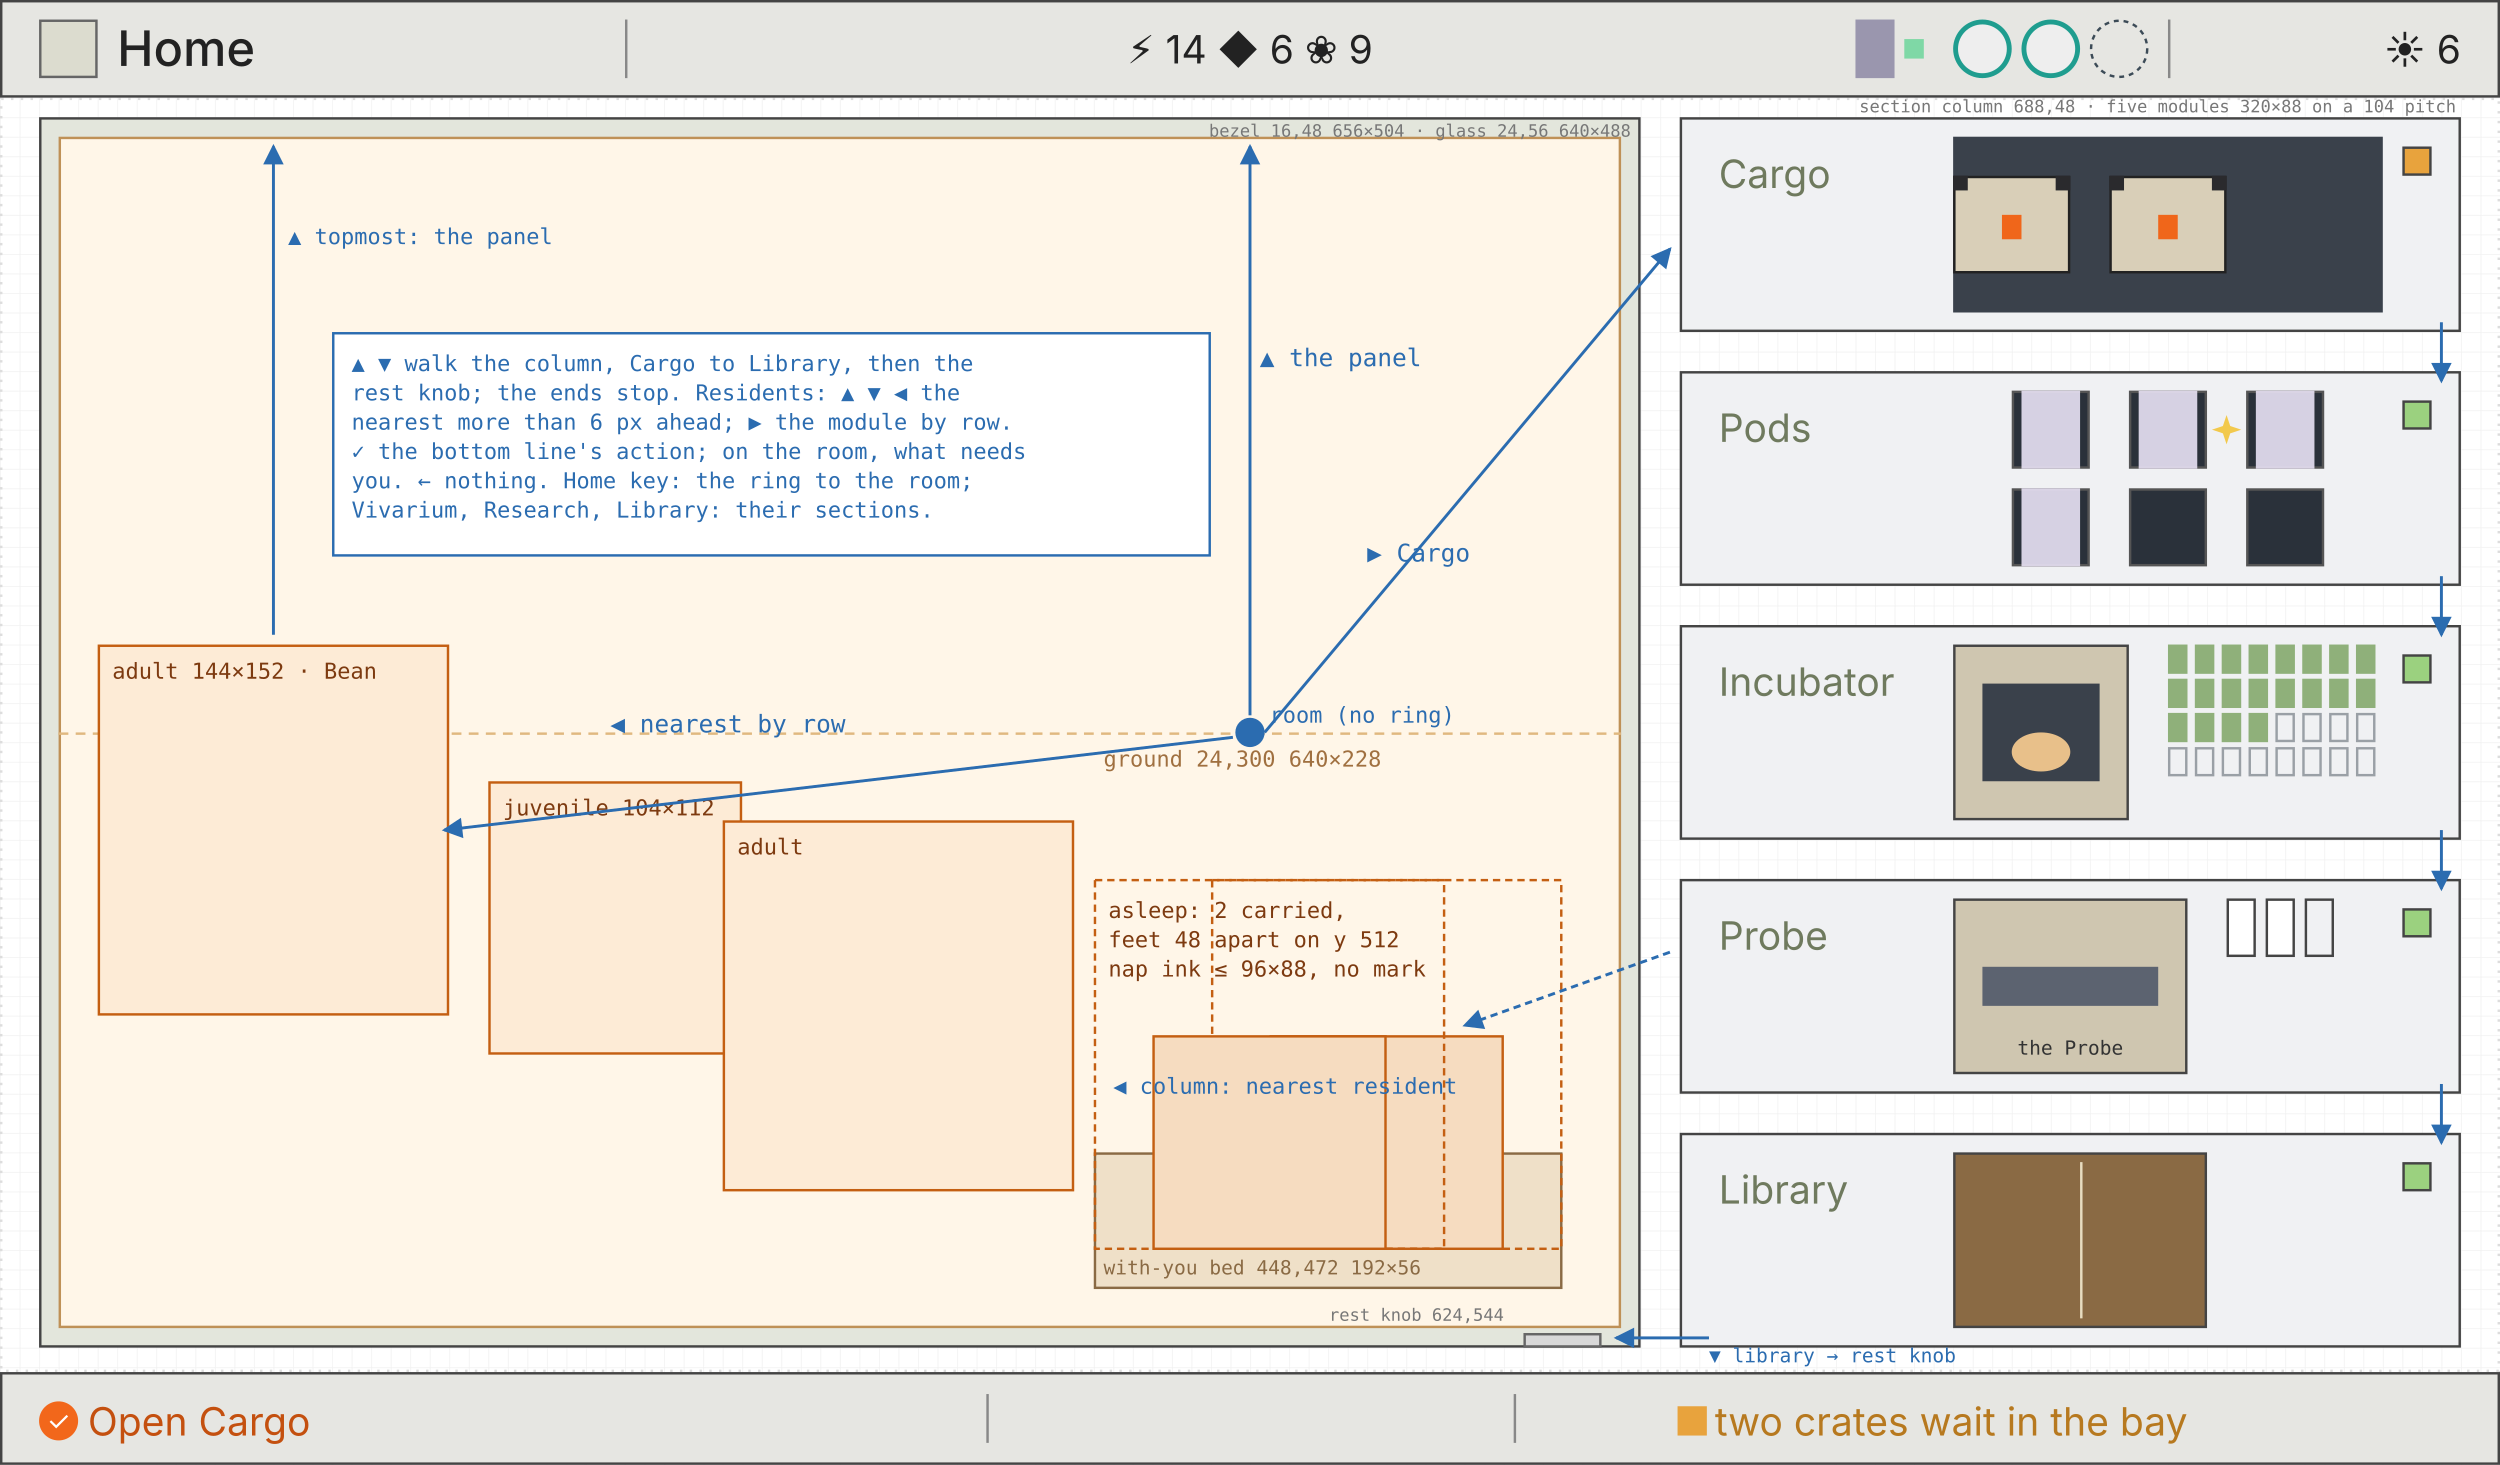
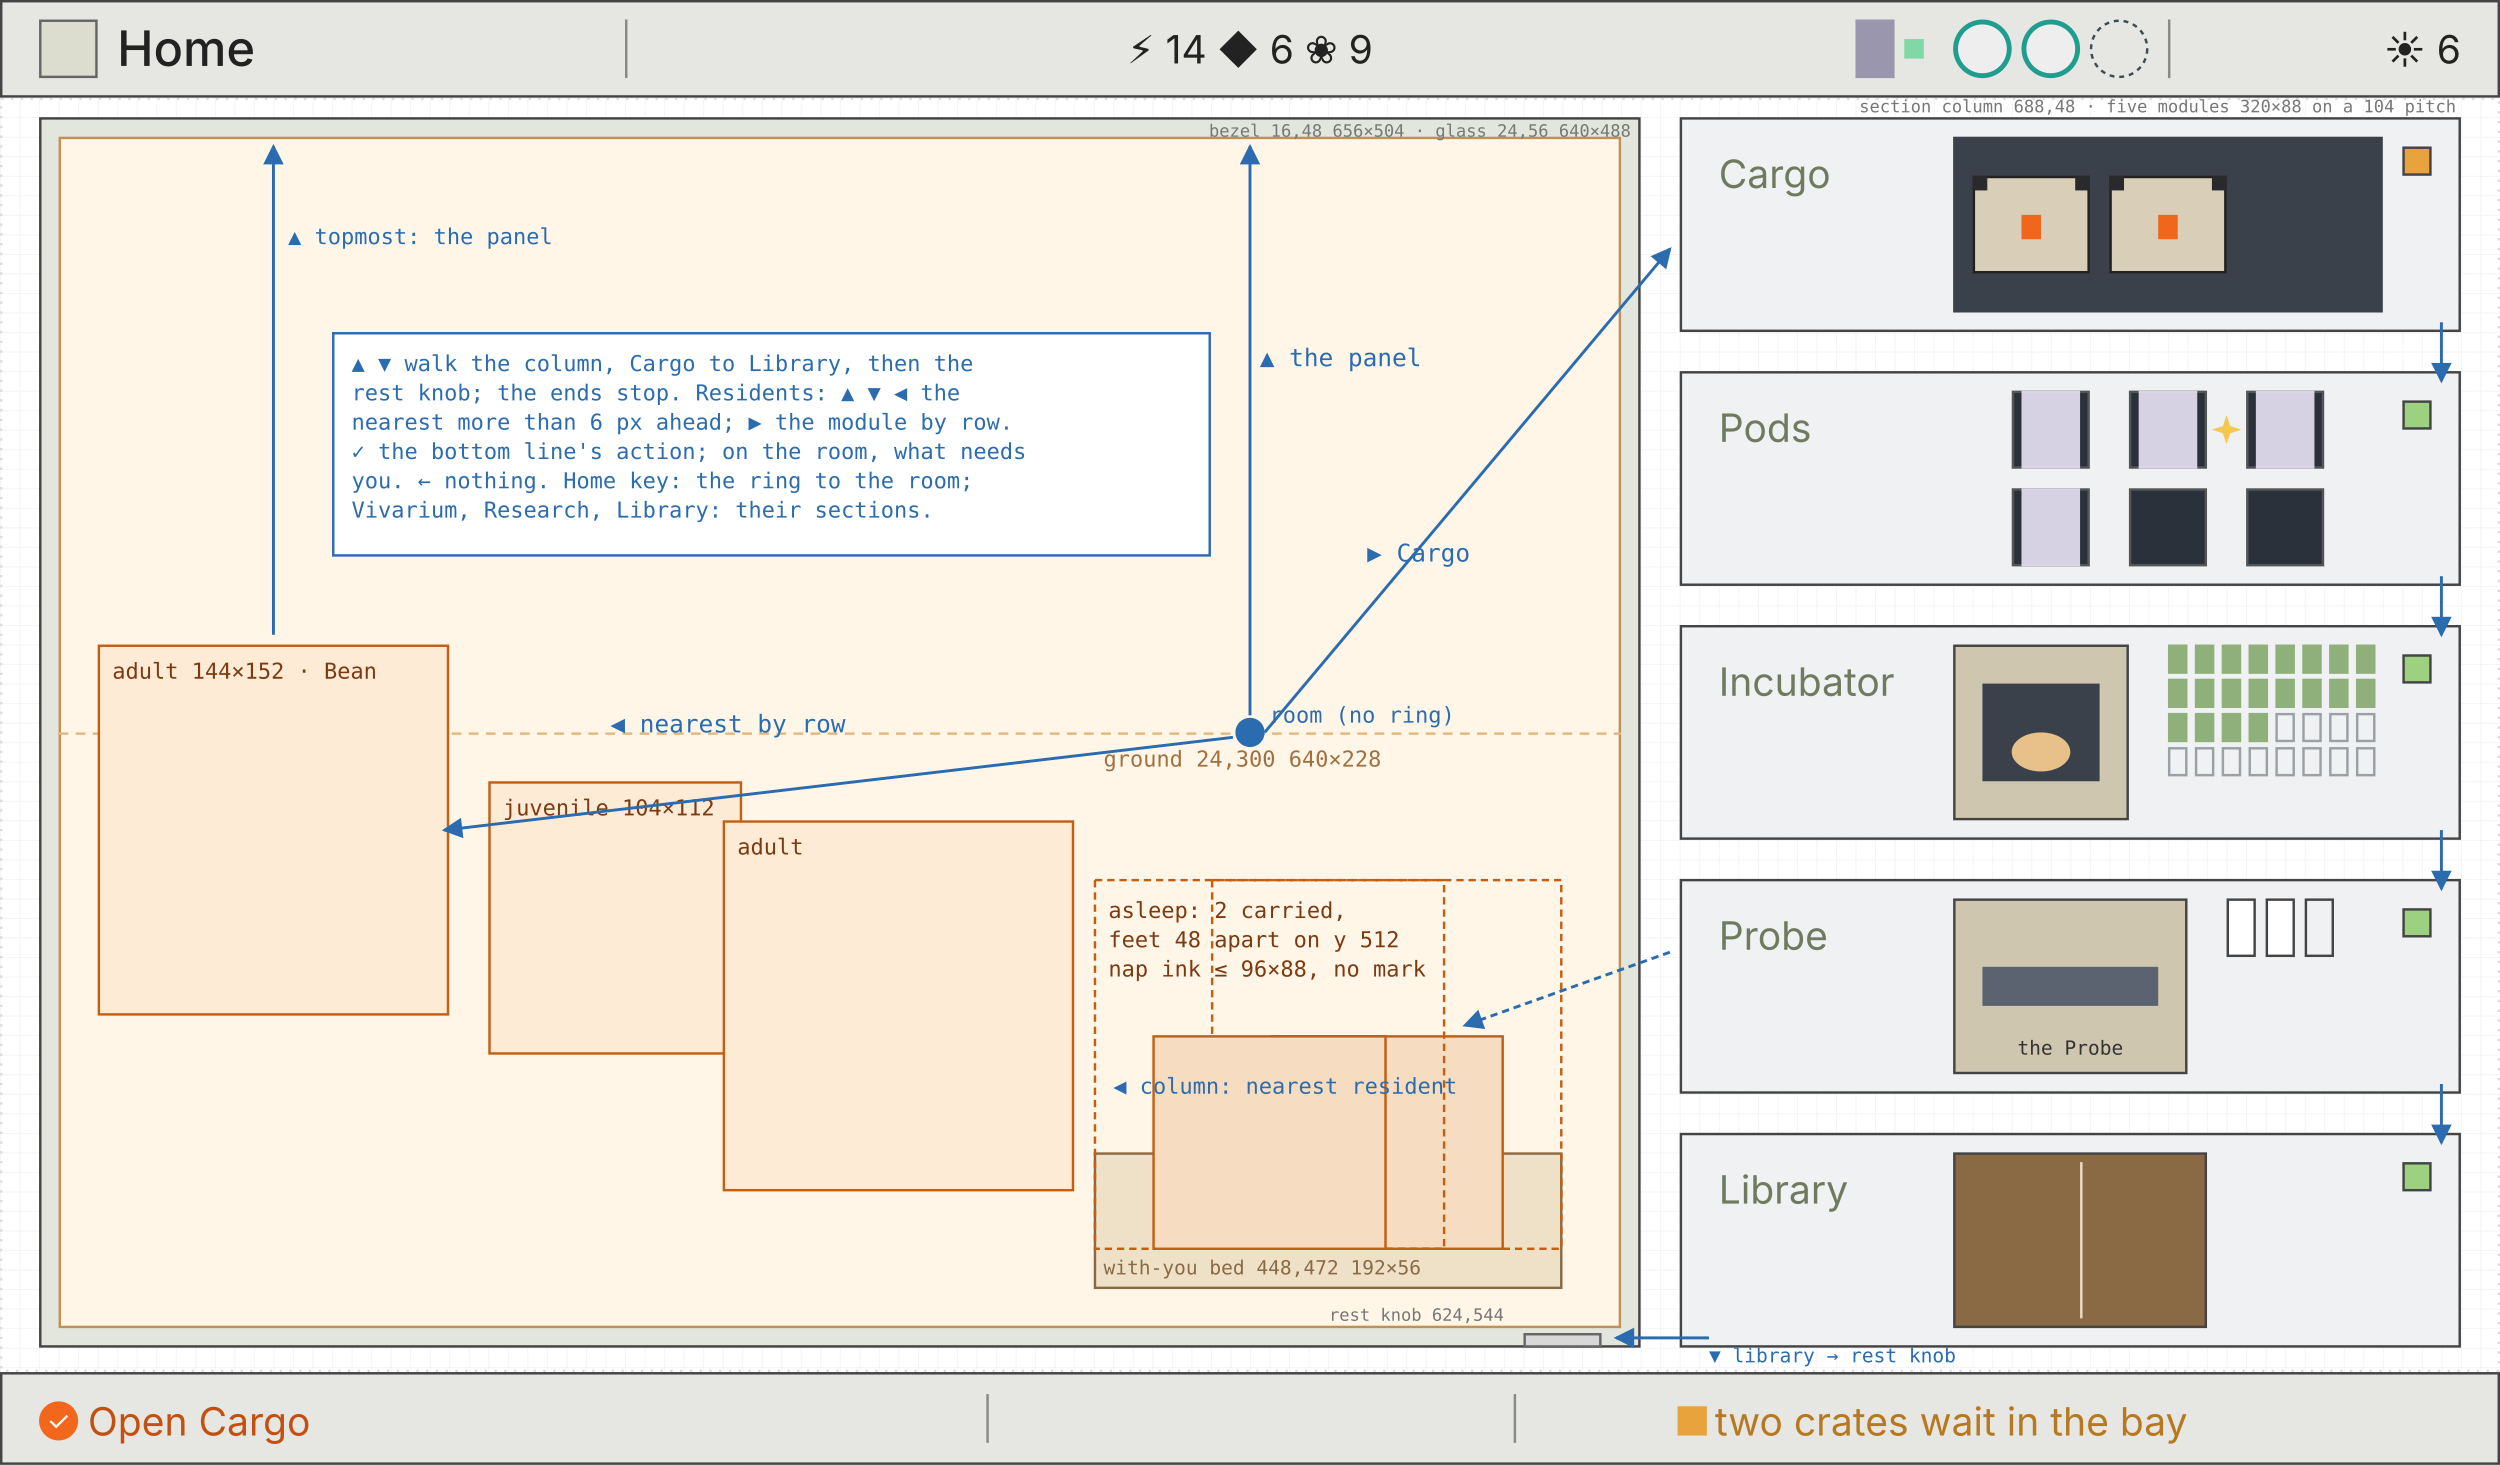
<svg xmlns="http://www.w3.org/2000/svg" viewBox="0 0 1024 600" width="1024" height="600" font-family="Inter, sans-serif">
  <defs>
    <pattern id="g8" width="8" height="8" patternUnits="userSpaceOnUse">
      <path d="M8 0H0V8" fill="none" stroke="#efefef" stroke-width="0.5" />
    </pattern>
    <marker id="ah" viewBox="0 0 8 8" refX="7" refY="4" markerWidth="7" markerHeight="7" orient="auto">
      <path d="M0 0L8 4L0 8z" fill="#2b6cb0" />
    </marker>
  </defs>
  <rect width="1024" height="600" fill="#ffffff" />
  <rect width="1024" height="600" fill="url(#g8)" />
  <rect x="0.5" y="40.5" width="1023" height="521" fill="none" stroke="#ddd" stroke-width="1" stroke-dasharray="1 3" />
  <rect x="16.5" y="48.5" width="655" height="503" fill="#e3e6dc" stroke="#444" stroke-width="1" />
  <rect x="24.5" y="56.5" width="639" height="487" fill="#fff6e8" stroke="#bf9157" stroke-width="1" />
  <path d="M24 300.5L664 300.5" fill="none" stroke="#e0b880" stroke-width="1" stroke-dasharray="4 3" />
  <text x="452" y="314" font-size="9" fill="#a07040" font-family="DejaVu Sans Mono, ui-monospace, monospace">ground 24,300 640×228</text>
  <text x="668" y="56" font-size="7" fill="#777" text-anchor="end" font-family="DejaVu Sans Mono, ui-monospace, monospace">bezel 16,48 656×504 · glass 24,56 640×488</text>
  <rect x="40.5" y="264.5" width="143" height="151" fill="#fdebd6" stroke="#c45f12" stroke-width="1" />
  <text x="46" y="278" font-size="9" fill="#7d3a10" font-family="DejaVu Sans Mono, ui-monospace, monospace">adult 144×152 · Bean</text>
  <rect x="200.5" y="320.5" width="103" height="111" fill="#fdebd6" stroke="#c45f12" stroke-width="1" />
  <text x="206" y="334" font-size="9" fill="#7d3a10" font-family="DejaVu Sans Mono, ui-monospace, monospace">juvenile 104×112</text>
  <rect x="296.5" y="336.5" width="143" height="151" fill="#fdebd6" stroke="#c45f12" stroke-width="1" />
  <text x="302" y="350" font-size="9" fill="#7d3a10" font-family="DejaVu Sans Mono, ui-monospace, monospace">adult</text>
  <rect x="448.5" y="472.5" width="191" height="55" fill="#efe0c8" stroke="#8a6a44" stroke-width="1" />
  <text x="452" y="522" font-size="8" fill="#8a6a44" font-family="DejaVu Sans Mono, ui-monospace, monospace">with-you bed 448,472 192×56</text>
  <rect x="496.5" y="360.5" width="143" height="151" fill="none" stroke="#c45f12" stroke-width="1" stroke-dasharray="3 2" />
  <rect x="520.5" y="424.5" width="95" height="87" fill="#f6dcc0" stroke="#c45f12" stroke-width="1" />
  <rect x="448.5" y="360.5" width="143" height="151" fill="none" stroke="#c45f12" stroke-width="1" stroke-dasharray="3 2" />
  <rect x="472.5" y="424.5" width="95" height="87" fill="#f6dcc0" stroke="#c45f12" stroke-width="1" />
  <text x="454" y="376" font-size="9" fill="#7d3a10" font-family="DejaVu Sans Mono, ui-monospace, monospace">asleep: 2 carried,</text>
  <text x="454" y="388" font-size="9" fill="#7d3a10" font-family="DejaVu Sans Mono, ui-monospace, monospace">feet 48 apart on y 512</text>
  <text x="454" y="400" font-size="9" fill="#7d3a10" font-family="DejaVu Sans Mono, ui-monospace, monospace">nap ink ≤ 96×88, no mark</text>
  <rect x="624.5" y="546.5" width="31" height="5" fill="#d8d8d8" stroke="#666" stroke-width="1" />
  <text x="616" y="541" font-size="7" fill="#777" text-anchor="end" font-family="DejaVu Sans Mono, ui-monospace, monospace">rest knob 624,544</text>
  <rect x="688.5" y="48.5" width="319" height="87" fill="#f0f1f3" stroke="#444" stroke-width="1" />
  <text x="704" y="77" font-size="16" fill="#6f7a5e">Cargo</text>
  <rect x="984.5" y="60.5" width="11" height="11" fill="#e8a33d" stroke="#444" stroke-width="1" />
  <path d="M800 56h176v72h-176z" fill="#3a414b" />
-   <rect x="800.5" y="72.5" width="47" height="39" fill="#d9cfb8" stroke="#222" stroke-width="1" />
-   <path d="M800 72h6v6h-6z" fill="#2a2a2d" />
-   <path d="M842 72h6v6h-6z" fill="#2a2a2d" />
-   <path d="M820 88h8v10h-8z" fill="#f0661a" />
+   <rect x="808.5" y="72.5" width="47" height="39" fill="#d9cfb8" stroke="#222" stroke-width="1" />
+   <path d="M808 72h6v6h-6z" fill="#2a2a2d" />
+   <path d="M850 72h6v6h-6z" fill="#2a2a2d" />
+   <path d="M828 88h8v10h-8z" fill="#f0661a" />
  <rect x="864.5" y="72.5" width="47" height="39" fill="#d9cfb8" stroke="#222" stroke-width="1" />
  <path d="M864 72h6v6h-6z" fill="#2a2a2d" />
  <path d="M906 72h6v6h-6z" fill="#2a2a2d" />
  <path d="M884 88h8v10h-8z" fill="#f0661a" />
  <rect x="688.5" y="152.5" width="319" height="87" fill="#f0f1f3" stroke="#444" stroke-width="1" />
  <text x="704" y="181" font-size="16" fill="#6f7a5e">Pods</text>
  <rect x="984.5" y="164.5" width="11" height="11" fill="#9bd17f" stroke="#444" stroke-width="1" />
  <rect x="824.5" y="160.5" width="31" height="31" fill="#2a313a" stroke="#555" stroke-width="1" />
  <path d="M828 160h24v32h-24z" fill="#e9e2f5" opacity="0.9" />
  <rect x="872.5" y="160.5" width="31" height="31" fill="#2a313a" stroke="#555" stroke-width="1" />
  <path d="M876 160h24v32h-24z" fill="#e9e2f5" opacity="0.9" />
  <path transform="translate(912,176)" d="M0 -6L1.5 -1.5L6 0L1.5 1.5L0 6L-1.5 1.5L-6 0L-1.5 -1.5z" fill="#f2c94c" />
  <rect x="920.5" y="160.5" width="31" height="31" fill="#2a313a" stroke="#555" stroke-width="1" />
  <path d="M924 160h24v32h-24z" fill="#e9e2f5" opacity="0.9" />
  <rect x="824.5" y="200.5" width="31" height="31" fill="#2a313a" stroke="#555" stroke-width="1" />
  <path d="M828 200h24v32h-24z" fill="#e9e2f5" opacity="0.9" />
  <rect x="872.5" y="200.5" width="31" height="31" fill="#2a313a" stroke="#555" stroke-width="1" />
  <rect x="920.5" y="200.5" width="31" height="31" fill="#2a313a" stroke="#555" stroke-width="1" />
  <rect x="688.5" y="256.5" width="319" height="87" fill="#f0f1f3" stroke="#444" stroke-width="1" />
  <text x="704" y="285" font-size="16" fill="#6f7a5e">Incubator</text>
  <rect x="984.5" y="268.5" width="11" height="11" fill="#9bd17f" stroke="#444" stroke-width="1" />
  <rect x="800.5" y="264.5" width="71" height="71" fill="#cfc6b0" stroke="#444" stroke-width="1" />
  <path d="M812 280h48v40h-48z" fill="#3a414b" />
  <ellipse cx="836" cy="308" rx="12" ry="8" fill="#e8c08a" />
  <path d="M888 264h8v12h-8z" fill="#8fb07a" />
  <path d="M899 264h8v12h-8z" fill="#8fb07a" />
  <path d="M910 264h8v12h-8z" fill="#8fb07a" />
  <path d="M921 264h8v12h-8z" fill="#8fb07a" />
  <path d="M932 264h8v12h-8z" fill="#8fb07a" />
  <path d="M943 264h8v12h-8z" fill="#8fb07a" />
  <path d="M954 264h8v12h-8z" fill="#8fb07a" />
  <path d="M965 264h8v12h-8z" fill="#8fb07a" />
  <path d="M888 278h8v12h-8z" fill="#8fb07a" />
  <path d="M899 278h8v12h-8z" fill="#8fb07a" />
  <path d="M910 278h8v12h-8z" fill="#8fb07a" />
  <path d="M921 278h8v12h-8z" fill="#8fb07a" />
  <path d="M932 278h8v12h-8z" fill="#8fb07a" />
  <path d="M943 278h8v12h-8z" fill="#8fb07a" />
  <path d="M954 278h8v12h-8z" fill="#8fb07a" />
  <path d="M965 278h8v12h-8z" fill="#8fb07a" />
  <path d="M888 292h8v12h-8z" fill="#8fb07a" />
  <path d="M899 292h8v12h-8z" fill="#8fb07a" />
  <path d="M910 292h8v12h-8z" fill="#8fb07a" />
  <path d="M921 292h8v12h-8z" fill="#8fb07a" />
  <path d="M932.5 292.5h7v11h-7z" fill="none" stroke="#9aa0a6" stroke-width="1" />
  <path d="M943.5 292.5h7v11h-7z" fill="none" stroke="#9aa0a6" stroke-width="1" />
  <path d="M954.5 292.5h7v11h-7z" fill="none" stroke="#9aa0a6" stroke-width="1" />
  <path d="M965.5 292.5h7v11h-7z" fill="none" stroke="#9aa0a6" stroke-width="1" />
  <path d="M888.5 306.5h7v11h-7z" fill="none" stroke="#9aa0a6" stroke-width="1" />
  <path d="M899.5 306.5h7v11h-7z" fill="none" stroke="#9aa0a6" stroke-width="1" />
  <path d="M910.5 306.5h7v11h-7z" fill="none" stroke="#9aa0a6" stroke-width="1" />
  <path d="M921.5 306.5h7v11h-7z" fill="none" stroke="#9aa0a6" stroke-width="1" />
  <path d="M932.5 306.5h7v11h-7z" fill="none" stroke="#9aa0a6" stroke-width="1" />
  <path d="M943.5 306.5h7v11h-7z" fill="none" stroke="#9aa0a6" stroke-width="1" />
  <path d="M954.5 306.5h7v11h-7z" fill="none" stroke="#9aa0a6" stroke-width="1" />
  <path d="M965.5 306.5h7v11h-7z" fill="none" stroke="#9aa0a6" stroke-width="1" />
  <rect x="688.5" y="360.5" width="319" height="87" fill="#f0f1f3" stroke="#444" stroke-width="1" />
  <text x="704" y="389" font-size="16" fill="#6f7a5e">Probe</text>
  <rect x="984.5" y="372.5" width="11" height="11" fill="#9bd17f" stroke="#444" stroke-width="1" />
  <rect x="800.5" y="368.5" width="95" height="71" fill="#cfc6b0" stroke="#444" stroke-width="1" />
  <path d="M812 396h72v16h-72z" fill="#5c6370" />
  <text x="848" y="432" font-size="8" fill="#333" text-anchor="middle" font-family="DejaVu Sans Mono, ui-monospace, monospace">the Probe</text>
  <rect x="912.5" y="368.5" width="11" height="23" fill="#ffffff" stroke="#444" stroke-width="1" />
  <rect x="928.5" y="368.5" width="11" height="23" fill="#ffffff" stroke="#444" stroke-width="1" />
  <rect x="944.5" y="368.5" width="11" height="23" fill="none" stroke="#444" stroke-width="1" />
  <rect x="688.5" y="464.5" width="319" height="87" fill="#f0f1f3" stroke="#444" stroke-width="1" />
  <text x="704" y="493" font-size="16" fill="#6f7a5e">Library</text>
  <rect x="984.5" y="476.5" width="11" height="11" fill="#9bd17f" stroke="#444" stroke-width="1" />
  <rect x="800.5" y="472.5" width="103" height="71" fill="#8a6a44" stroke="#444" stroke-width="1" />
  <path d="M852 476h1v64h-1z" fill="#e8dcc0" />
  <text x="1006" y="46" font-size="7" fill="#777" text-anchor="end" font-family="DejaVu Sans Mono, ui-monospace, monospace">section column 688,48 · five modules 320×88 on a 104 pitch</text>
  <circle cx="512" cy="300" r="6" fill="#2b6cb0" stroke="none" stroke-width="1" />
  <text x="520" y="296" font-size="9" fill="#2b6cb0" font-family="DejaVu Sans Mono, ui-monospace, monospace">room (no ring)</text>
  <path d="M518 300L684 102" fill="none" stroke="#2b6cb0" stroke-width="1.2" marker-end="url(#ah)" />
  <text x="560" y="230" font-size="10" fill="#2b6cb0" font-family="DejaVu Sans Mono, ui-monospace, monospace">▶ Cargo</text>
  <path d="M512 293L512 60" fill="none" stroke="#2b6cb0" stroke-width="1.2" marker-end="url(#ah)" />
  <text x="516" y="150" font-size="10" fill="#2b6cb0" font-family="DejaVu Sans Mono, ui-monospace, monospace">▲ the panel</text>
  <path d="M505 302L182 340" fill="none" stroke="#2b6cb0" stroke-width="1.2" marker-end="url(#ah)" />
  <text x="250" y="300" font-size="10" fill="#2b6cb0" font-family="DejaVu Sans Mono, ui-monospace, monospace">◀ nearest by row</text>
  <path d="M1000 132L1000 156" fill="none" stroke="#2b6cb0" stroke-width="1.2" marker-end="url(#ah)" />
  <path d="M1000 236L1000 260" fill="none" stroke="#2b6cb0" stroke-width="1.2" marker-end="url(#ah)" />
  <path d="M1000 340L1000 364" fill="none" stroke="#2b6cb0" stroke-width="1.2" marker-end="url(#ah)" />
  <path d="M1000 444L1000 468" fill="none" stroke="#2b6cb0" stroke-width="1.2" marker-end="url(#ah)" />
  <path d="M700 548L662 548" fill="none" stroke="#2b6cb0" stroke-width="1.2" marker-end="url(#ah)" />
  <text x="700" y="558" font-size="8" fill="#2b6cb0" font-family="DejaVu Sans Mono, ui-monospace, monospace">▼ library → rest knob</text>
  <path d="M684 390L600 420" fill="none" stroke="#2b6cb0" stroke-width="1.2" marker-end="url(#ah)" stroke-dasharray="3 2" />
  <text x="456" y="448" font-size="9" fill="#2b6cb0" font-family="DejaVu Sans Mono, ui-monospace, monospace">◀ column: nearest resident</text>
  <path d="M112 260L112 60" fill="none" stroke="#2b6cb0" stroke-width="1.2" marker-end="url(#ah)" />
  <text x="118" y="100" font-size="9" fill="#2b6cb0" font-family="DejaVu Sans Mono, ui-monospace, monospace">▲ topmost: the panel</text>
  <path d="M136 136h360v92h-360z" fill="#ffffff" />
  <rect x="136.5" y="136.5" width="359" height="91" fill="none" stroke="#2b6cb0" stroke-width="1" />
  <text x="144" y="152" font-size="9" fill="#2b6cb0" font-family="DejaVu Sans Mono, ui-monospace, monospace">▲ ▼ walk the column, Cargo to Library, then the</text>
  <text x="144" y="164" font-size="9" fill="#2b6cb0" font-family="DejaVu Sans Mono, ui-monospace, monospace">rest knob; the ends stop. Residents: ▲ ▼ ◀ the</text>
  <text x="144" y="176" font-size="9" fill="#2b6cb0" font-family="DejaVu Sans Mono, ui-monospace, monospace">nearest more than 6 px ahead; ▶ the module by row.</text>
  <text x="144" y="188" font-size="9" fill="#2b6cb0" font-family="DejaVu Sans Mono, ui-monospace, monospace">✓ the bottom line's action; on the room, what needs</text>
  <text x="144" y="200" font-size="9" fill="#2b6cb0" font-family="DejaVu Sans Mono, ui-monospace, monospace">you. ← nothing. Home key: the ring to the room;</text>
  <text x="144" y="212" font-size="9" fill="#2b6cb0" font-family="DejaVu Sans Mono, ui-monospace, monospace">Vivarium, Research, Library: their sections.</text>
  <rect x="0.5" y="0.5" width="1023" height="39" fill="#e6e6e2" stroke="#444" stroke-width="1" />
  <rect x="16.5" y="8.5" width="23" height="23" fill="#dcdccf" stroke="#666" stroke-width="1" />
  <text x="48" y="27" font-size="20" fill="#222" font-weight="500">Home</text>
  <path d="M256 8h1v24h-1z" fill="#888" />
  <path d="M888 8h1v24h-1z" fill="#888" />
  <text x="512" y="26" font-size="16" fill="#222" text-anchor="middle">⚡ 14   ◆ 6   ❀ 9</text>
  <path d="M760 8h16v24h-16z" fill="#9a96ae" />
  <path d="M780 16h8v8h-8z" fill="#7fd8a6" />
  <circle cx="812" cy="20" r="11" fill="#eee" stroke="#1f9d8f" stroke-width="2" />
  <circle cx="840" cy="20" r="11" fill="#eee" stroke="#1f9d8f" stroke-width="2" />
  <circle cx="868" cy="20" r="11.5" fill="none" stroke="#3c4b57" stroke-width="1" stroke-dasharray="2 2" />
  <text x="1008" y="26" font-size="16" fill="#222" text-anchor="end">☀ 6</text>
  <rect x="0.5" y="562.5" width="1023" height="37" fill="#e6e6e2" stroke="#444" stroke-width="1" />
  <path d="M404 571h1v20h-1z" fill="#888" />
  <path d="M620 571h1v20h-1z" fill="#888" />
  <circle cx="24" cy="582" r="8" fill="#f2671b" stroke="none" stroke-width="0" />
  <text x="24" y="586" font-size="11" fill="#fff" text-anchor="middle">✓</text>
  <text x="36" y="588" font-size="16" fill="#c4500f">Open Cargo</text>
  <path d="M687.125 576h12v12h-12z" fill="#e8a33d" />
  <text x="896" y="588" font-size="16" fill="#b7791f" text-anchor="end">two crates wait in the bay</text>
</svg>
